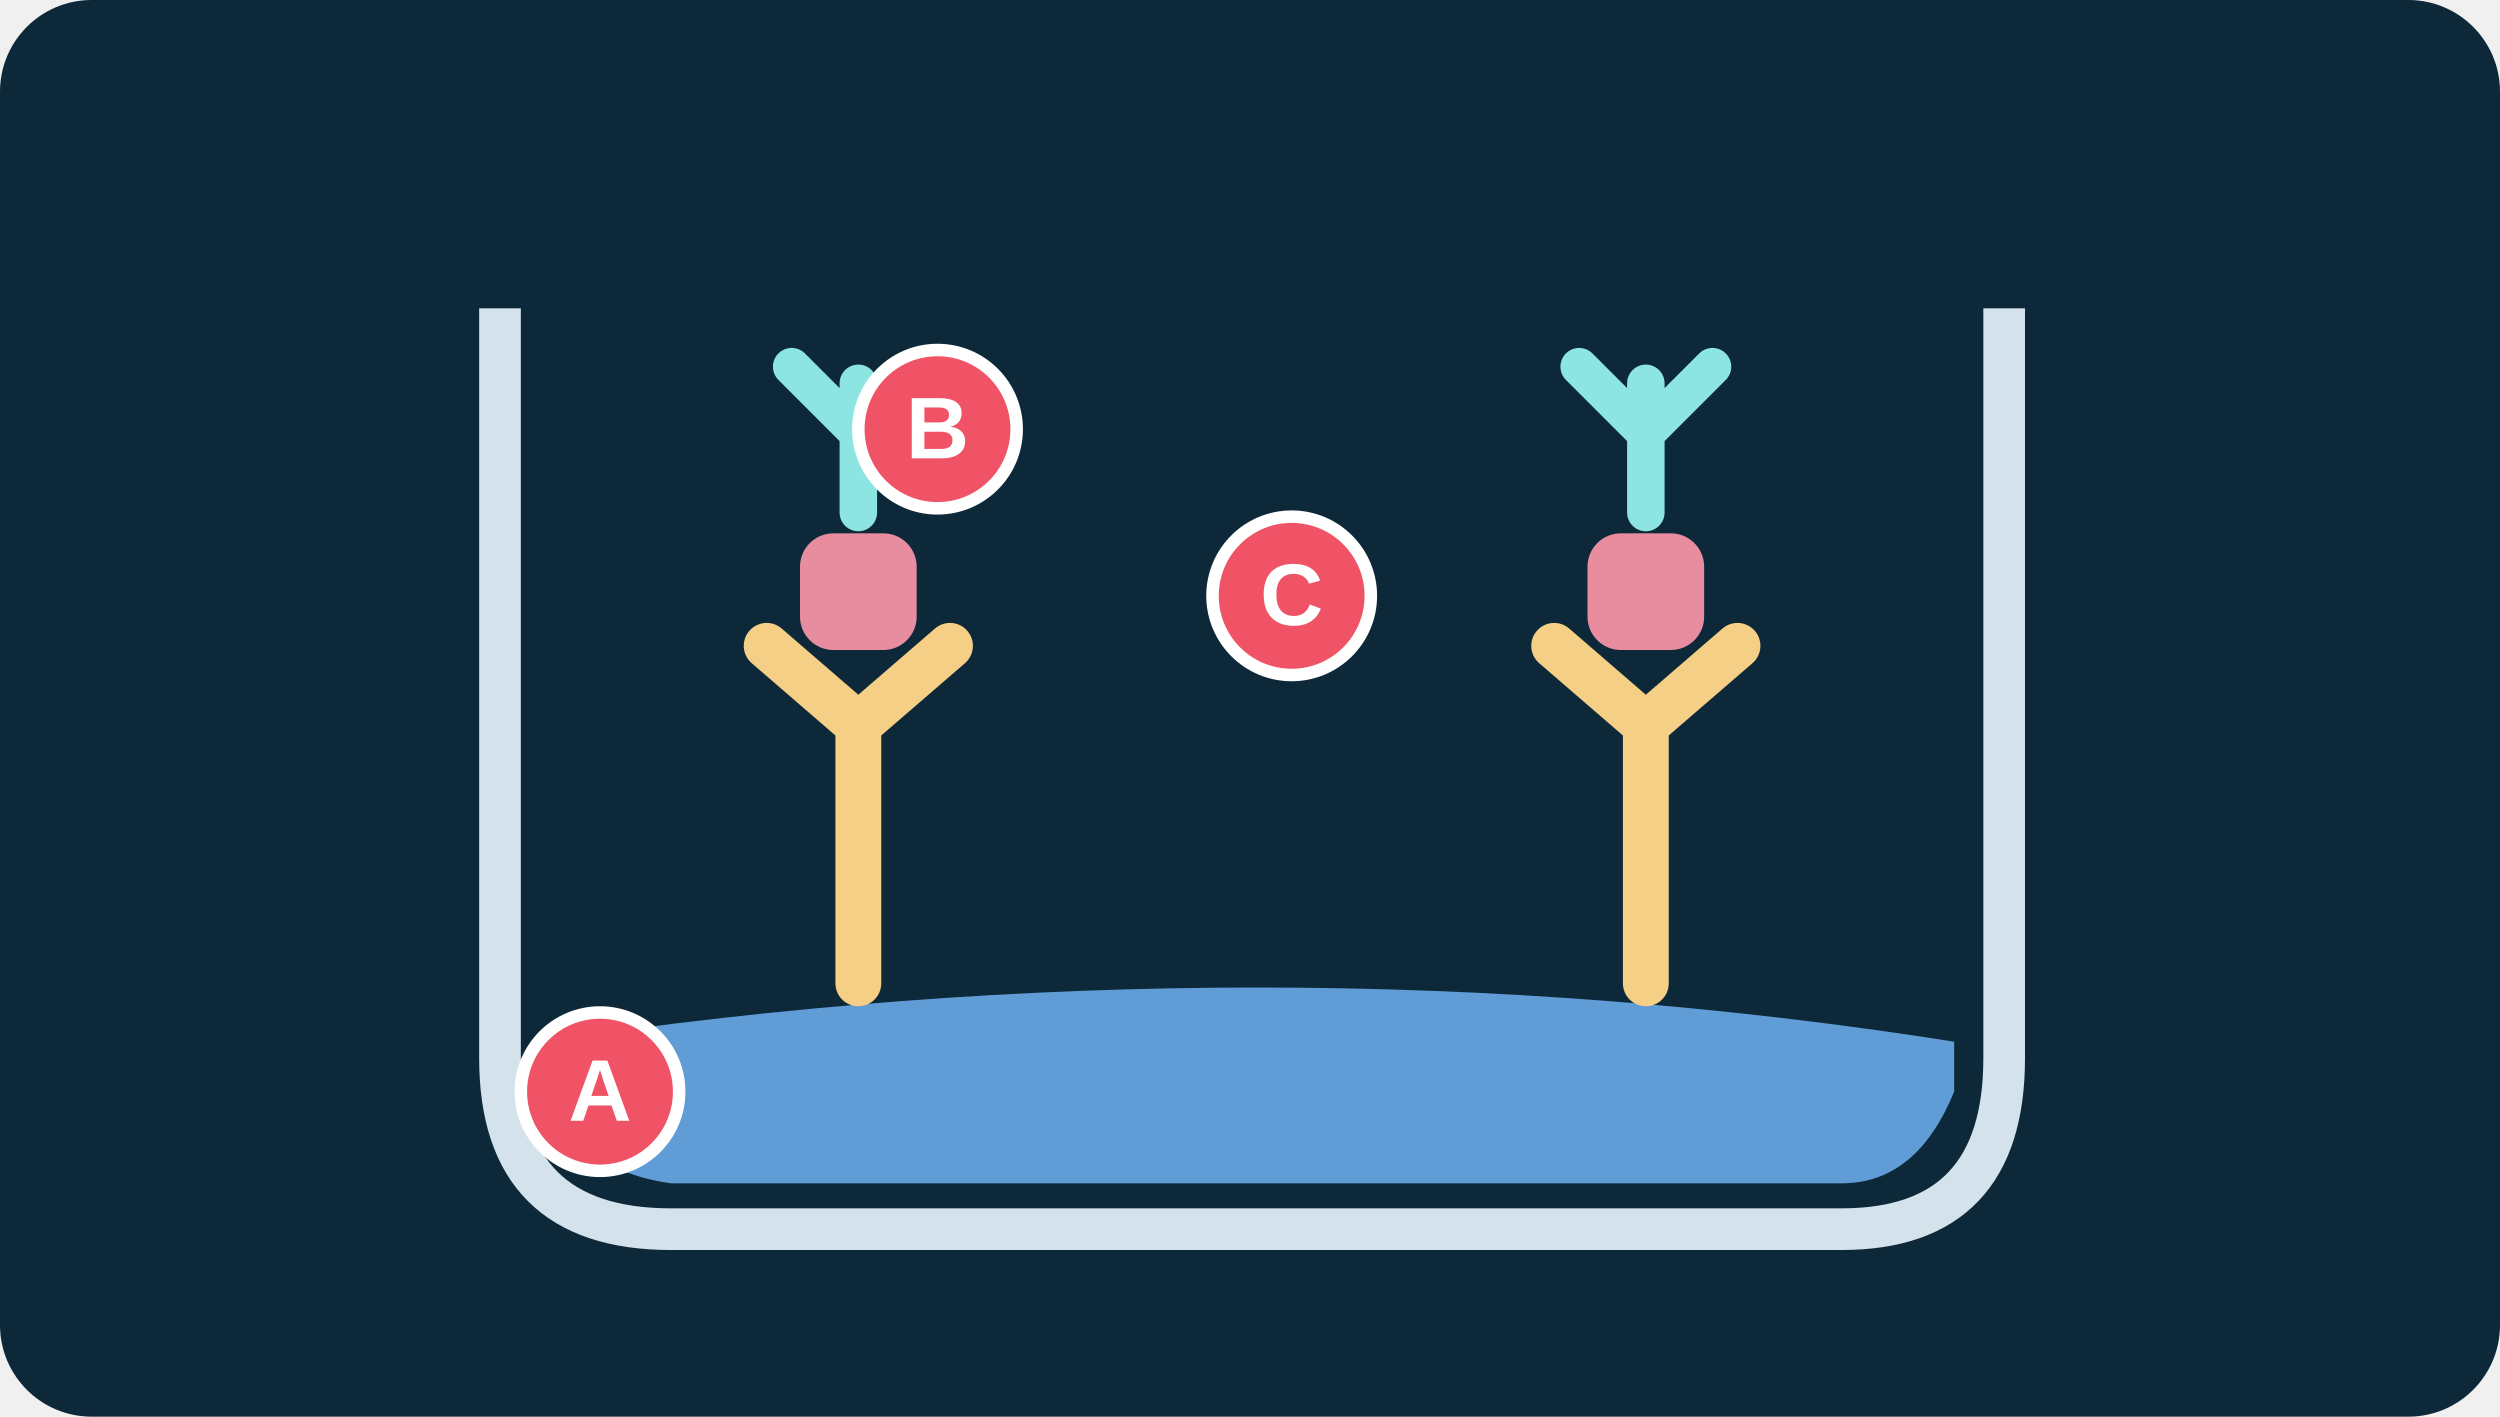
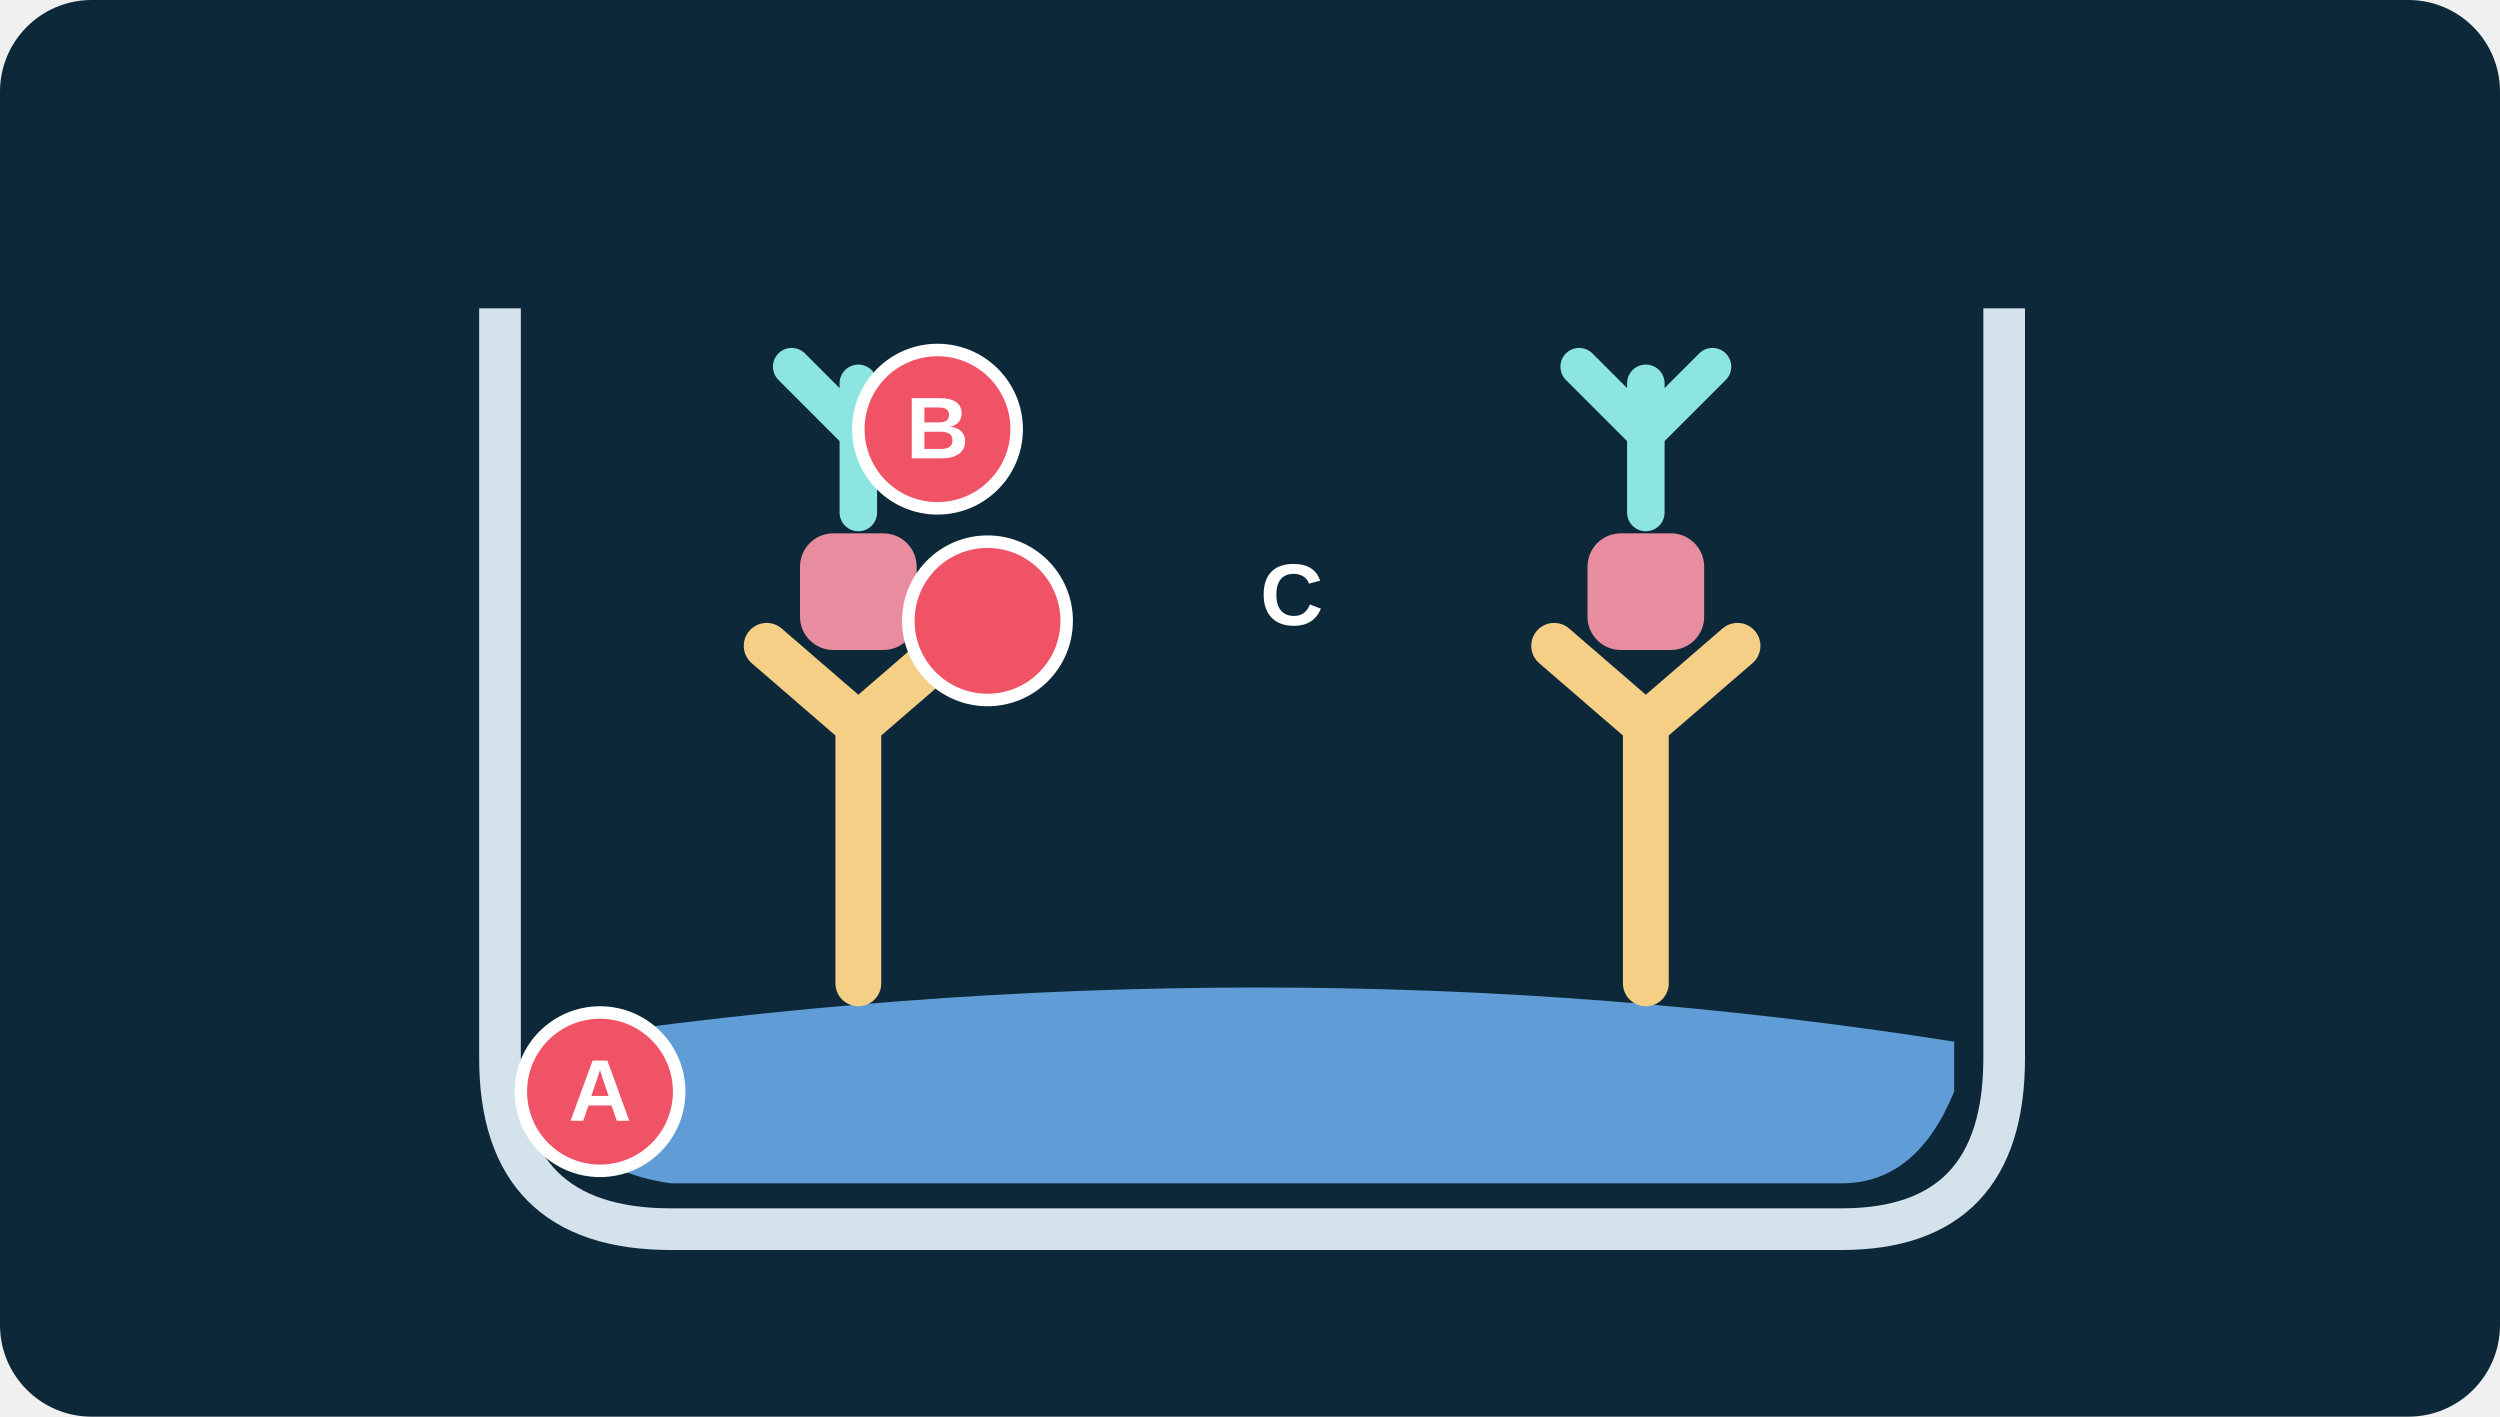
<svg xmlns="http://www.w3.org/2000/svg" viewBox="0 0 600 340" role="img">
  <rect width="600" height="340" rx="22" fill="#0c2839" />
  <g>
    <path d="M120 74V254Q120 295 161 295H442Q481 295 481 254V74" stroke="#d4e3eb" stroke-width="10" fill="none" />
    <path d="M130 250Q304 224 469 250V262Q460 284 442 284H161Q139 281 130 262Z" fill="#609cd6" />
    <g fill="none" stroke="#f5cf86" stroke-width="11" stroke-linecap="round">
      <path d="M206 236V174M206 174L184 155M206 174L228 155" />
      <path d="M395 236V174M395 174L373 155M395 174L417 155" />
    </g>
    <g fill="#e88d9f">
      <rect x="192" y="128" width="28" height="28" rx="8" />
      <rect x="381" y="128" width="28" height="28" rx="8" />
    </g>
    <g stroke="#8de5e2" stroke-width="9" fill="none" stroke-linecap="round">
      <path d="M206 123V92M206 104L190 88M206 104L222 88" />
      <path d="M395 123V92M395 104L379 88M395 104L411 88" />
    </g>
    <g>
      <circle cx="144" cy="262" r="19" fill="#f05266" stroke="white" stroke-width="3" />
      <text x="144" y="269" text-anchor="middle" fill="white" font-family="Arial" font-weight="bold" font-size="21">A</text>
    </g>
    <g>
      <circle cx="225" cy="103" r="19" fill="#f05266" stroke="white" stroke-width="3" />
      <text x="225" y="110" text-anchor="middle" fill="white" font-family="Arial" font-weight="bold" font-size="21">B</text>
    </g>
    <g>
-       <circle cx="310" cy="143" r="19" fill="#f05266" stroke="white" stroke-width="3" />
+       <circle cx="237" cy="149" r="19" fill="#f05266" stroke="white" stroke-width="3" />
      <text x="310" y="150" text-anchor="middle" fill="white" font-family="Arial" font-weight="bold" font-size="21">C</text>
    </g>
  </g>
</svg>
